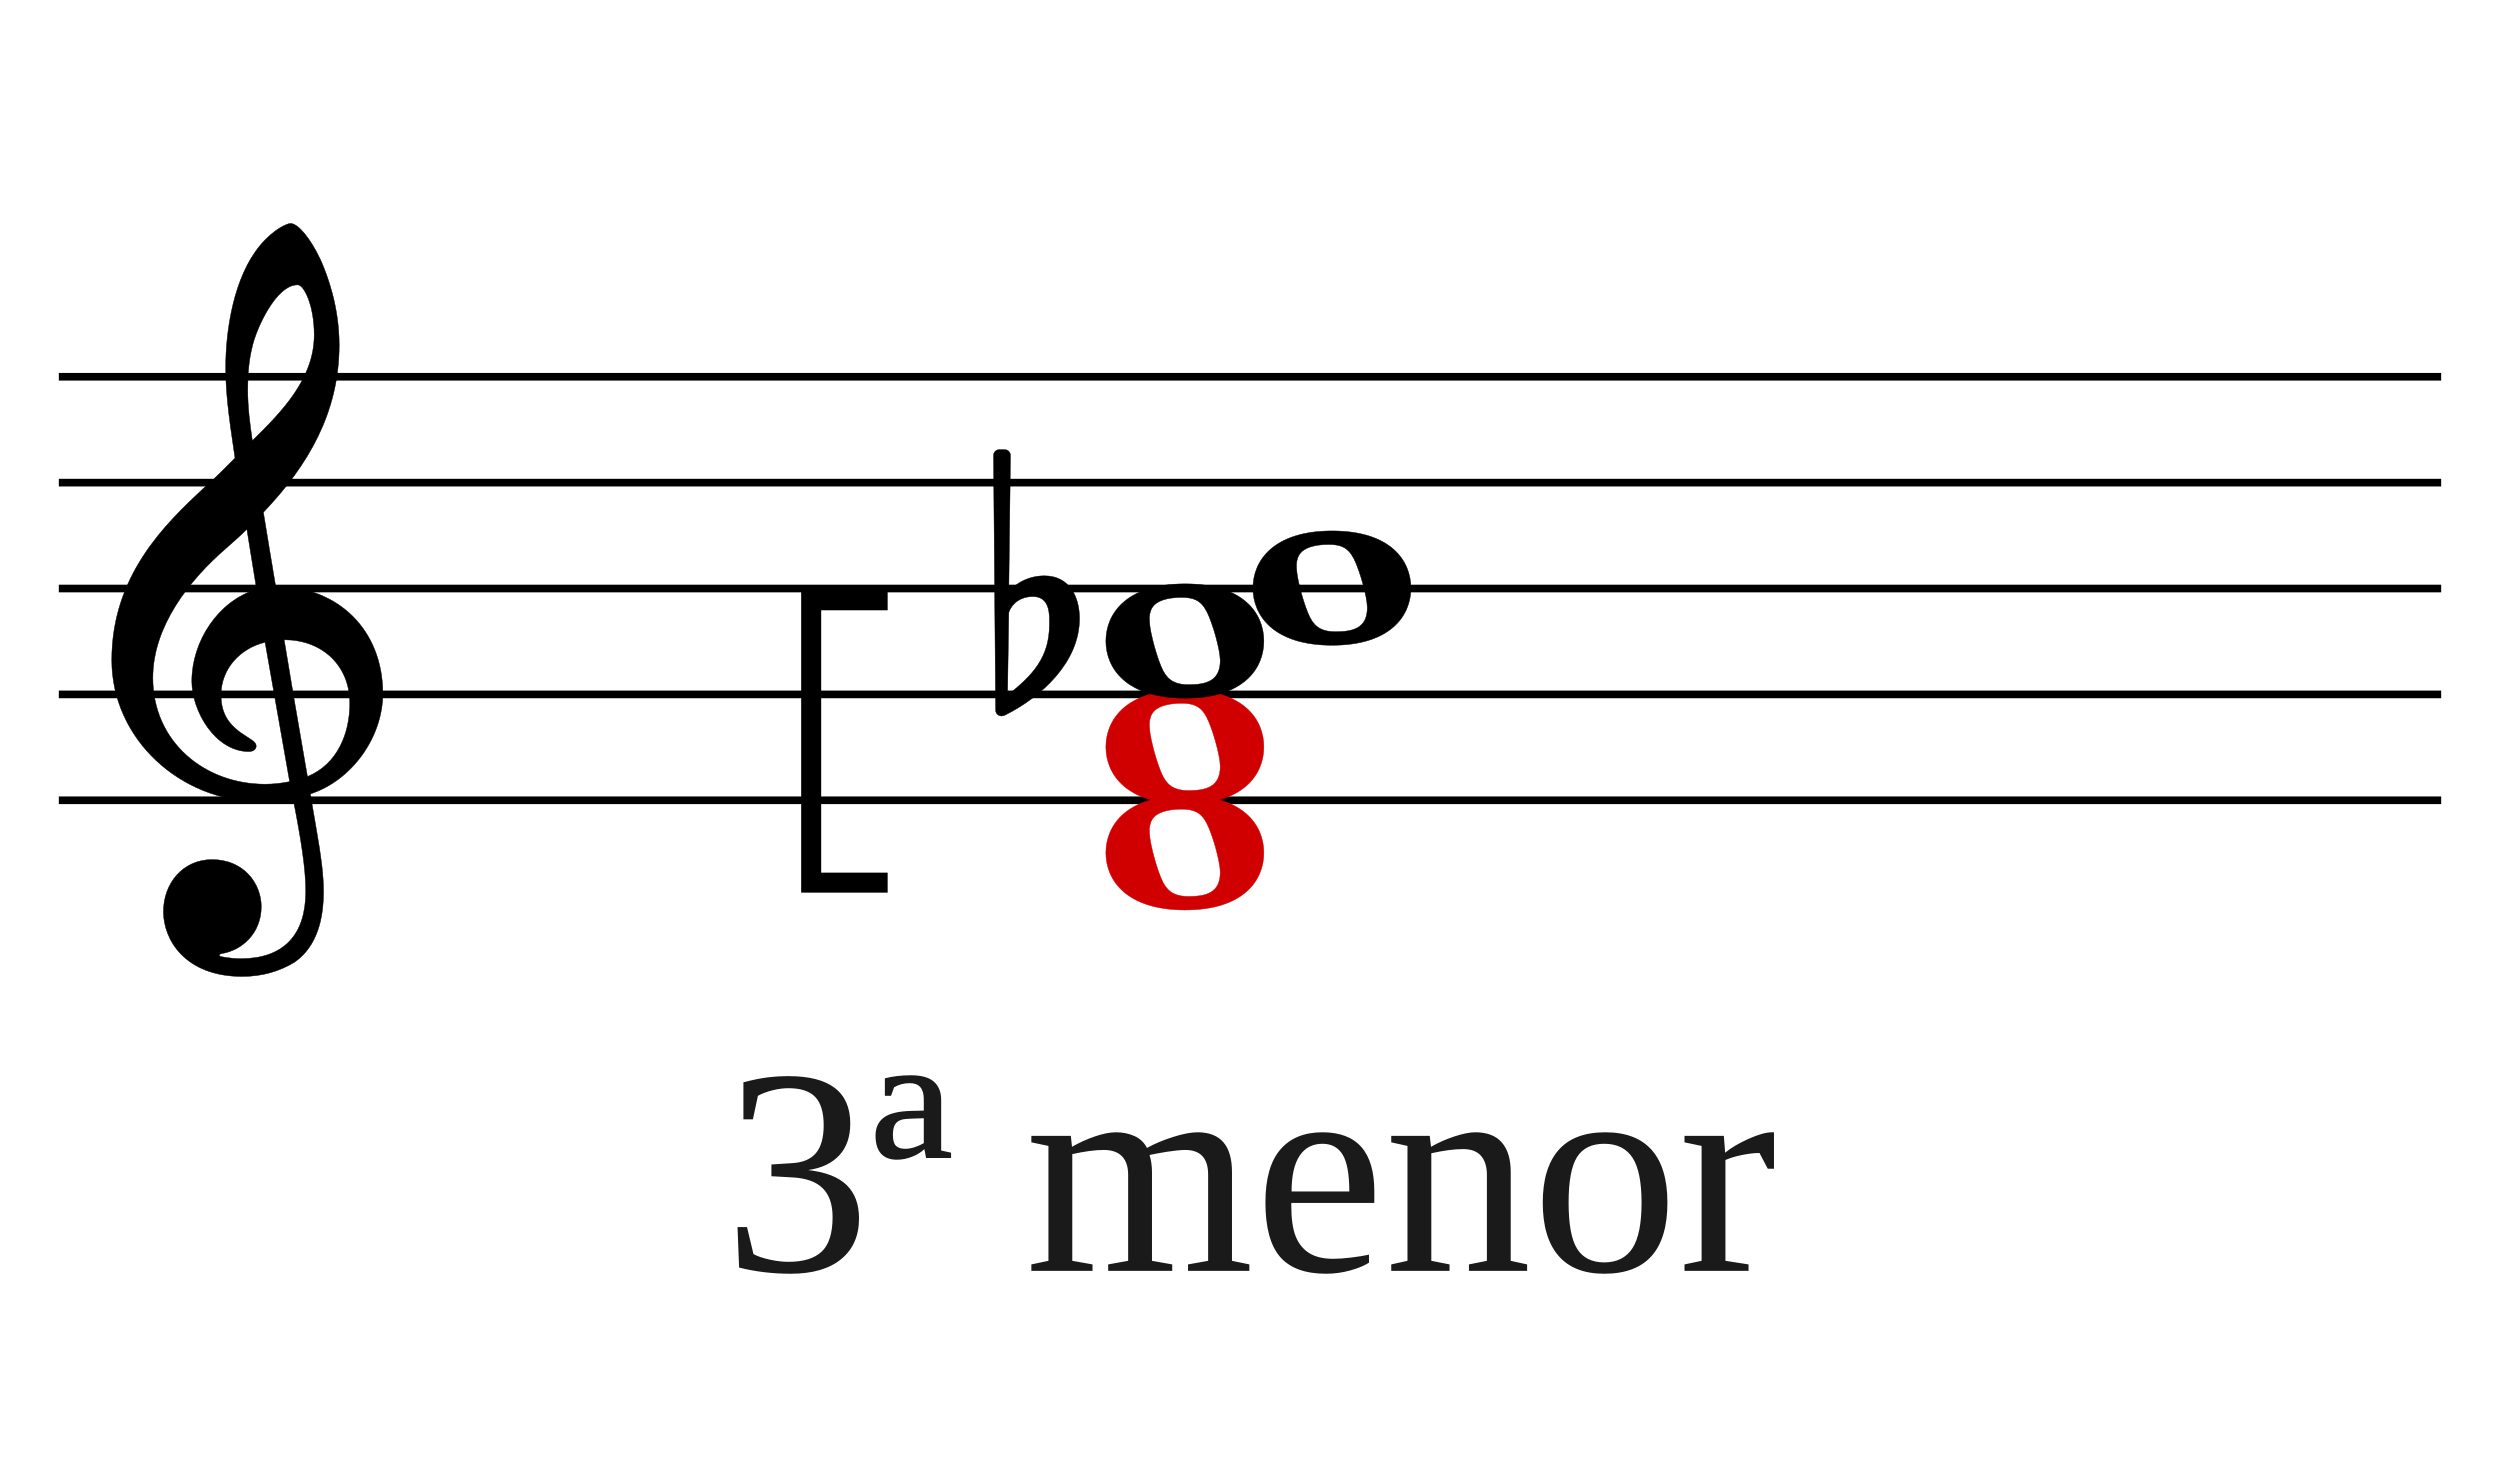
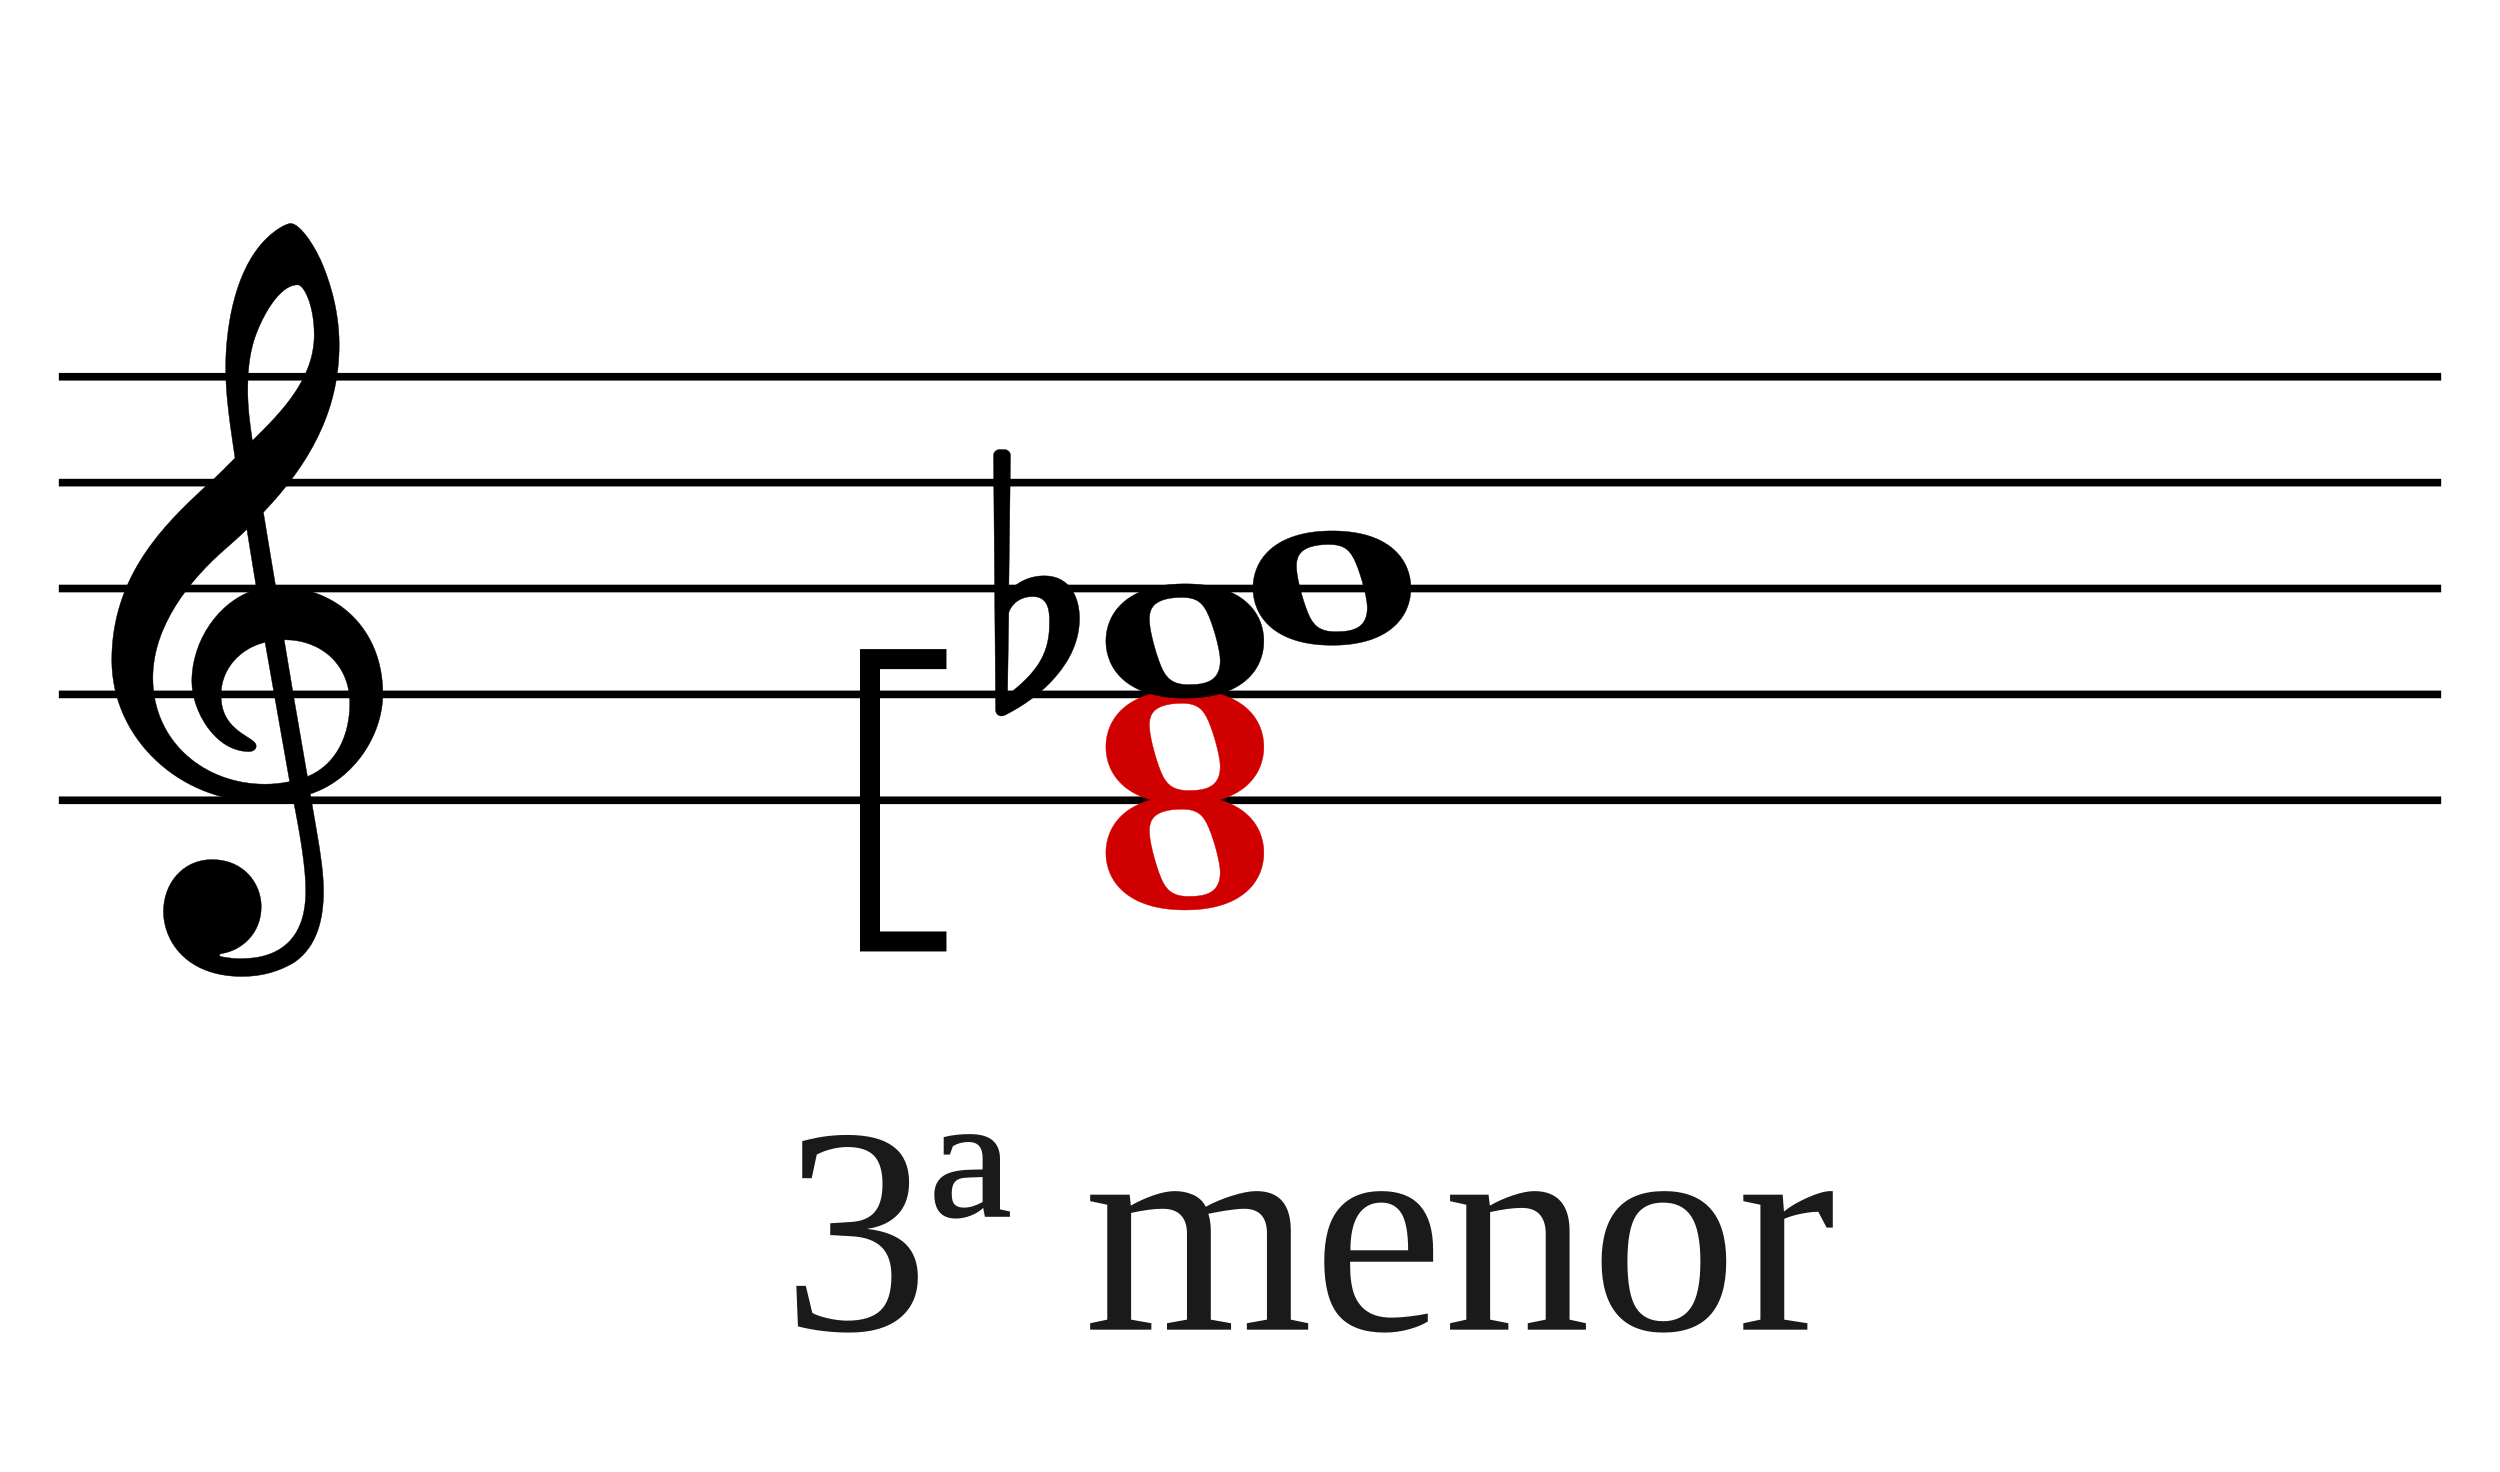
<svg xmlns="http://www.w3.org/2000/svg" id="b19ljfq9" viewBox="0 0 170 100" width="260" height="153" role="img">
  <defs>
    <g id="E050-b19ljfq9">
      <path transform="scale(1,-1)" d="M420 -206l-58 329c-59 -14 -104 -63 -104 -124c0 -49 22 -75 61 -99c12 -8 22 -13 22 -22s-9 -13 -17 -13c-80 0 -135 96 -135 166c0 94 62 190 153 217c-7 41 -14 88 -23 142c-15 -15 -31 -29 -48 -44c-88 -76 -174 -185 -174 -307c0 -151 122 -251 265 -251 c19 0 38 2 58 6zM332 822c-8 -31 -11 -65 -11 -102c0 -42 5 -81 11 -121c69 68 146 146 146 250c0 69 -24 118 -39 118c-52 0 -98 -105 -107 -145zM562 -21c0 89 -65 150 -155 150c7 -44 34 -203 55 -323c71 29 100 102 100 173zM122 -513c0 66 45 123 115 123 c75 0 116 -57 116 -111c0 -64 -47 -104 -94 -111c-3 -1 -5 -2 -5 -4c0 -1 2 -2 3 -3c2 0 23 -5 47 -5c101 0 154 55 154 159c0 53 -11 123 -30 219c-23 -4 -50 -7 -79 -7c-186 0 -349 147 -349 334c0 200 126 321 217 406c21 17 73 70 74 71c-17 112 -22 161 -22 215 c0 84 18 212 82 288c33 39 64 51 71 51c18 0 47 -35 71 -86c16 -36 44 -110 44 -201c0 -159 -73 -284 -179 -395c9 -56 19 -115 29 -175c146 0 253 -102 253 -253c0 -103 -73 -205 -171 -237c6 -39 12 -69 15 -89c10 -57 16 -102 16 -141c0 -63 -14 -129 -68 -167 c-36 -22 -77 -34 -124 -34c-135 0 -186 87 -186 153z" />
    </g>
    <g id="E0A2-b19ljfq9">
      <path transform="scale(1,-1)" d="M195 -102c41 0 75 8 75 57c0 25 -18 89 -32 116s-32 33 -60 33c-15 0 -31 -2 -43 -6c-24 -8 -34 -24 -32 -51c1 -27 19 -91 32 -116s32 -33 60 -33zM187 136c138 0 186 -70 186 -135s-48 -135 -186 -135s-187 70 -187 135s49 135 187 135z" />
    </g>
    <g id="E260-b19ljfq9">
      <path transform="scale(1,-1)" d="M132 40v11c0 21 -3 55 -39 55c-40 0 -55 -29 -57 -38l-3 -195c58 46 99 88 99 167zM120 155c59 0 83 -49 83 -101c0 -103 -90 -185 -176 -228c-2 -1 -6 -2 -8 -2c-8 0 -14 6 -14 14l-5 601c0 8 6 14 14 14h12c8 0 14 -6 14 -14l-4 -321c5 6 34 37 84 37z" />
    </g>
  </defs>
  <style type="text/css">#b19ljfq9 g.ending, #b19ljfq9 g.fing, #b19ljfq9 g.reh, #b19ljfq9 g.tempo {font-weight:bold;}#b19ljfq9 g.dir, #b19ljfq9 g.dynam, #b19ljfq9 g.mNum {font-style:italic;}#b19ljfq9 g.label {font-weight:normal;}#b19ljfq9 ellipse, #b19ljfq9 path, #b19ljfq9 polygon, #b19ljfq9 polyline, #b19ljfq9 rect {stroke:currentColor}#b19ljfq9 g.cursor {fill:dodgerblue; color:dodgerblue;}#b19ljfq9 g.cursor.chord {fill:limegreen; color:limegreen;}</style>
  <svg class="definition-scale" color="black" font-family="Times, serif" viewBox="0 0 4250 2500">
    <g class="page-margin" transform="translate(100, 100)">
      <g id="c1u4vfmb" class="mdiv pageMilestone" />
      <g id="d1kkqwn9" class="score pageMilestone" />
      <g id="n1fj4lrm" class="system">
        <g id="q1upokod" class="section systemMilestone" />
        <g id="ra8u3cl" class="measure">
          <g id="a1swan93" class="staff">
            <path d="M0 540 L4050 540" stroke-width="13" />
            <path d="M0 720 L4050 720" stroke-width="13" />
            <path d="M0 900 L4050 900" stroke-width="13" />
            <path d="M0 1080 L4050 1080" stroke-width="13" />
            <path d="M0 1260 L4050 1260" stroke-width="13" />
            <g id="zpp8wo3" class="clef">
              <use href="#E050-b19ljfq9" transform="translate(90, 1080) scale(0.72, 0.72)" />
            </g>
            <g id="aqtkppr" class="keySig" />
            <g id="bb7jdes" class="layer">
              <g id="c1dnhdh2" class="space" />
              <g id="dhoi970" class="chord">
                <g id="n0" class="note" color="#d00000" fill="#d00000">
                  <g class="notehead">
                    <use href="#E0A2-b19ljfq9" transform="translate(1780, 1350) scale(0.72, 0.72)" />
                  </g>
                </g>
                <g id="n1" class="note" color="#d00000" fill="#d00000">
                  <g class="notehead">
                    <use href="#E0A2-b19ljfq9" transform="translate(1780, 1170) scale(0.72, 0.72)" />
                  </g>
                </g>
                <g id="n2" class="note">
                  <g class="notehead">
                    <use href="#E0A2-b19ljfq9" transform="translate(1780, 990) scale(0.72, 0.72)" />
                  </g>
                  <g id="hqxr3kb" class="accid">
                    <use href="#E260-b19ljfq9" transform="translate(1589, 990) scale(0.72, 0.72)" />
                  </g>
                </g>
                <g id="n3" class="note">
                  <g class="notehead">
                    <use href="#E0A2-b19ljfq9" transform="translate(2030, 900) scale(0.72, 0.72)" />
                  </g>
                </g>
              </g>
            </g>
          </g>
          <g id="zxnv7l1" class="barLine" />
        </g>
        <g id="q1unahiq" class="systemMilestoneEnd q1upokod" />
      </g>
      <g id="r1s3qjjs" class="pageMilestoneEnd d1kkqwn9" />
      <g id="s1m9d3ny" class="pageMilestoneEnd c1u4vfmb" />
    </g>
-     <g class="tm-etiquetas" font-family="Arial, Helvetica, sans-serif" font-weight="700" font-size="300" text-anchor="middle">
-       <text x="2125" y="2160" fill="#1a1a1a" font-size="500" font-weight="400" font-family="Georgia, &quot;Times New Roman&quot;, serif">3ª menor</text>
+     <g transform="translate(100 100)">
+       <g class="tm-etiquetas" font-family="Arial, Helvetica, sans-serif" font-weight="700" font-size="300" text-anchor="middle">
+         <text x="2125" y="2160" fill="#1a1a1a" font-size="500" font-weight="400" font-family="Georgia, &quot;Times New Roman&quot;, serif">3ª menor</text>
+       </g>
+       <path class="tm-corchete" fill="none" stroke="#1a1a1a" stroke-width="34" stroke-linejoin="miter" d="M1509 1020H1379V1500H1509" />
    </g>
-     <path class="tm-corchete" fill="none" stroke="#1a1a1a" stroke-width="34" stroke-linejoin="miter" d="M1509 1020H1379V1500H1509" />
  </svg>
</svg>
